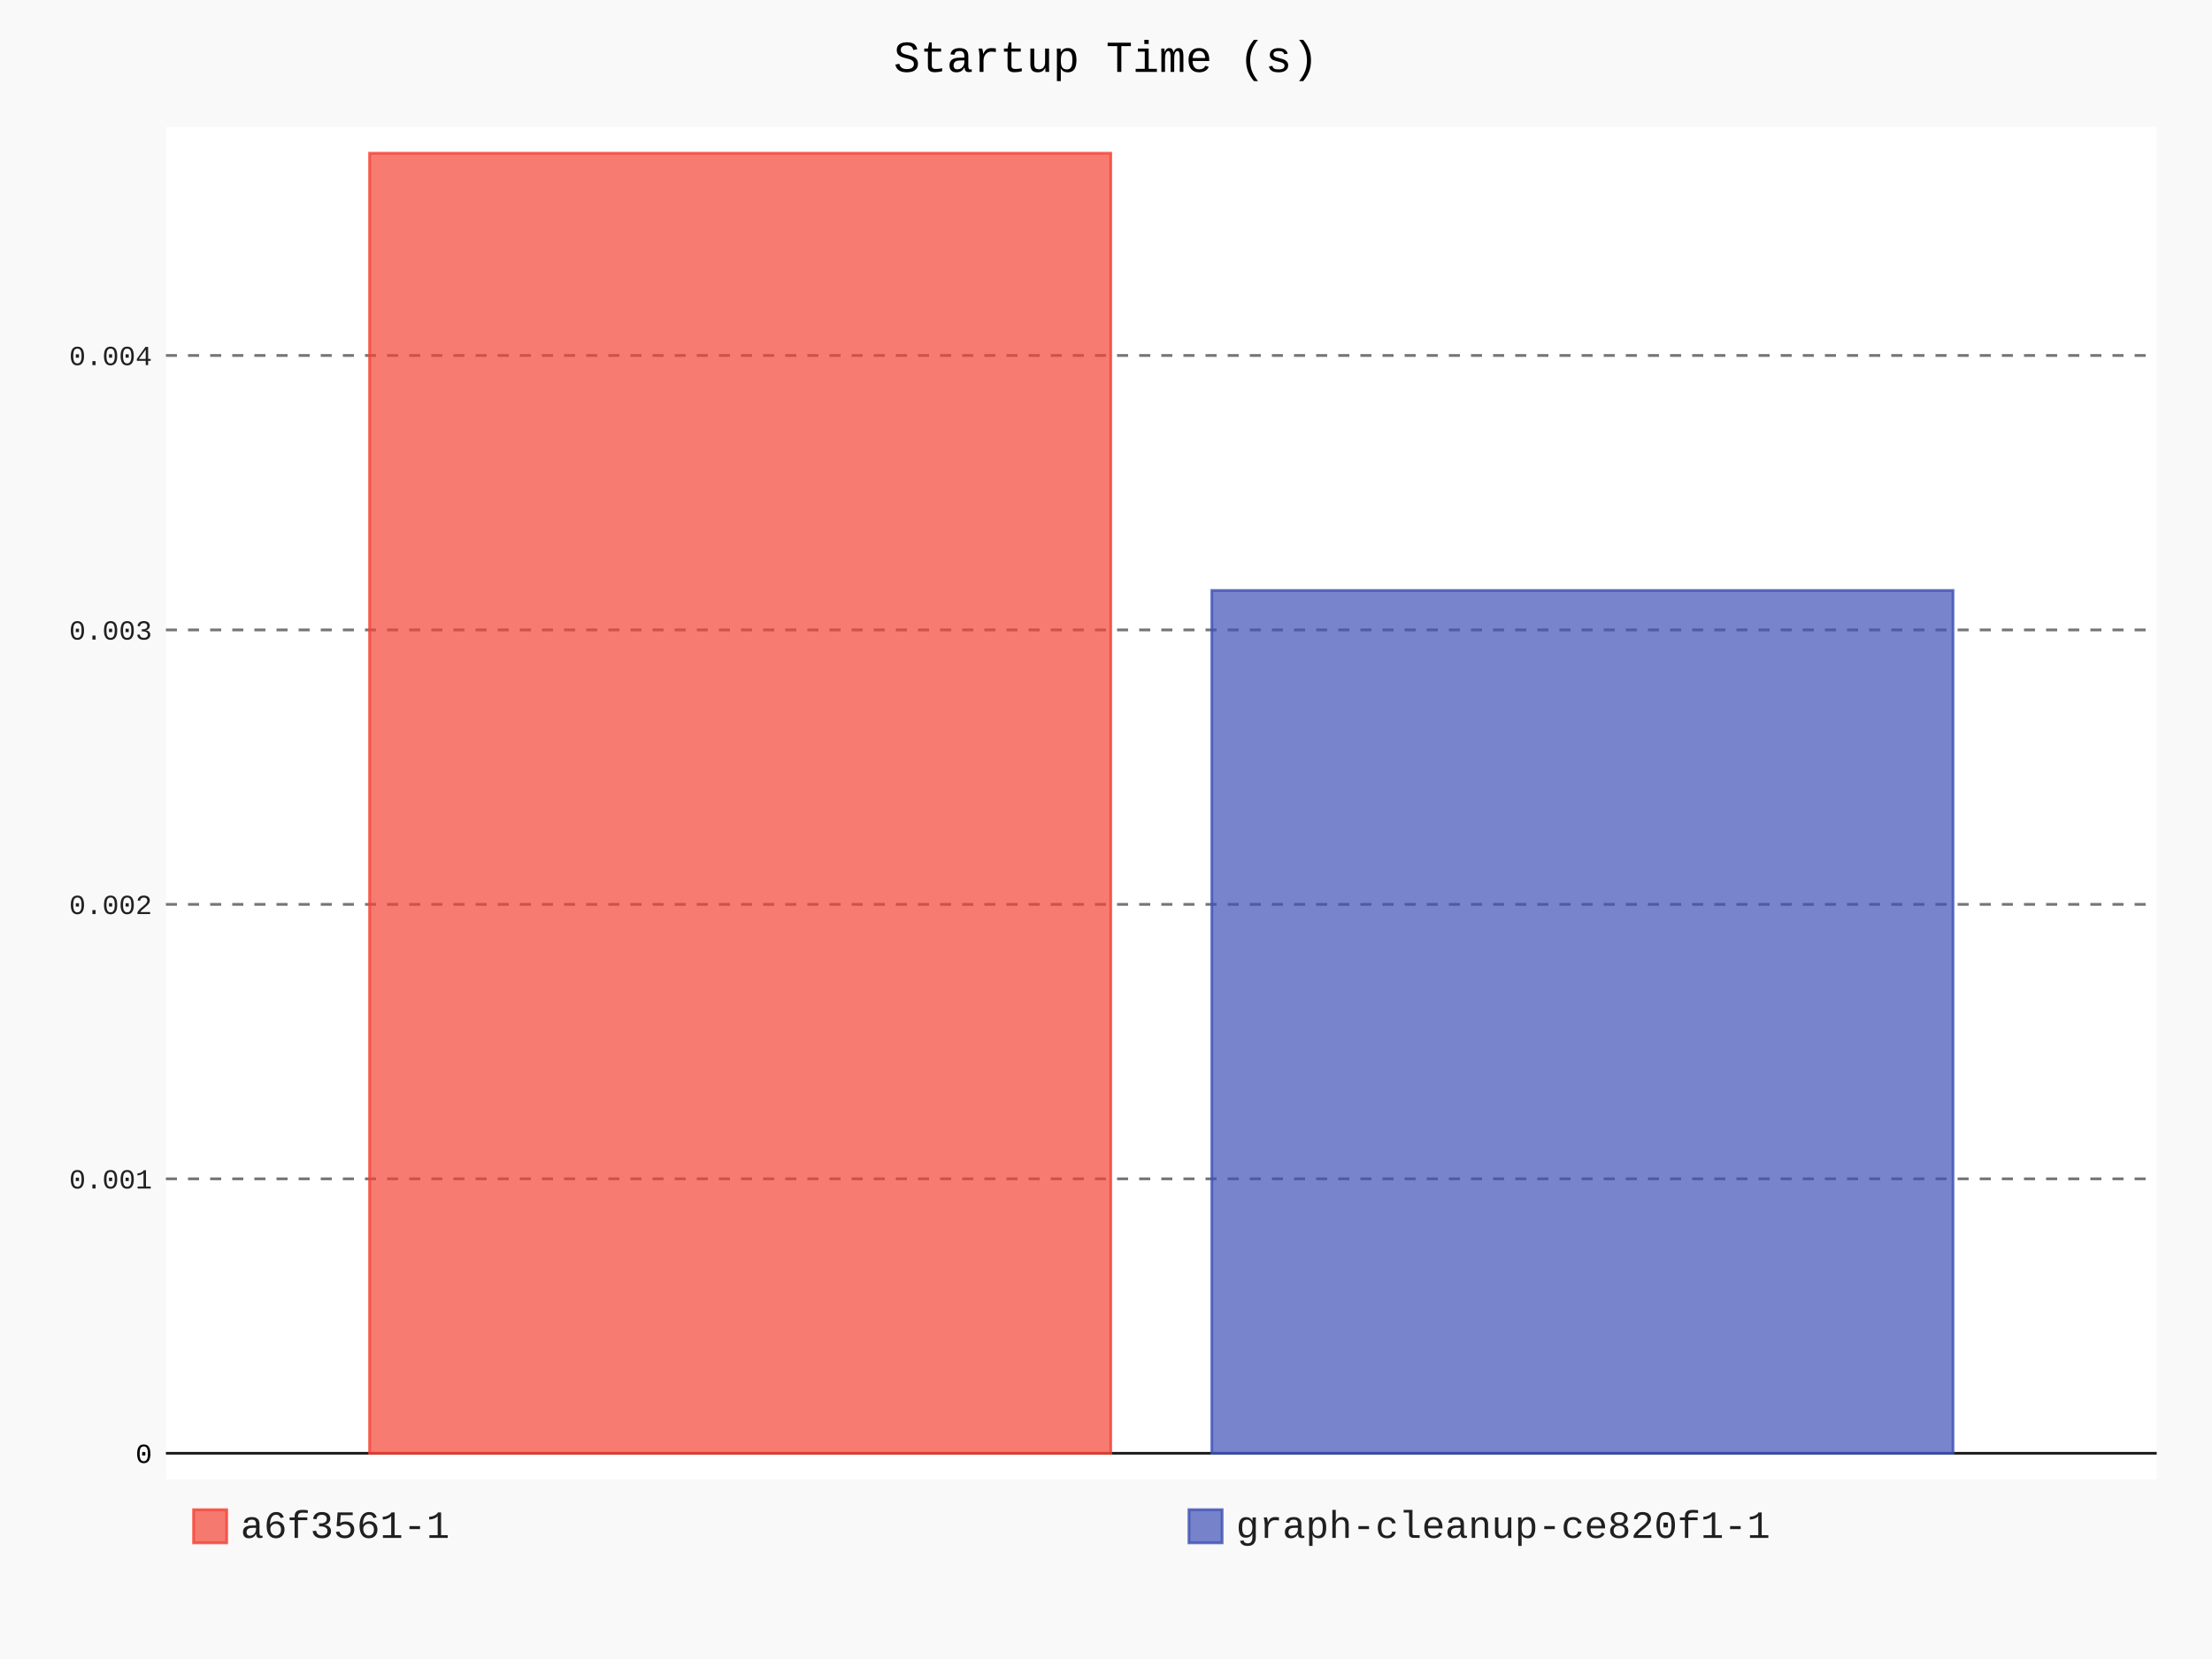
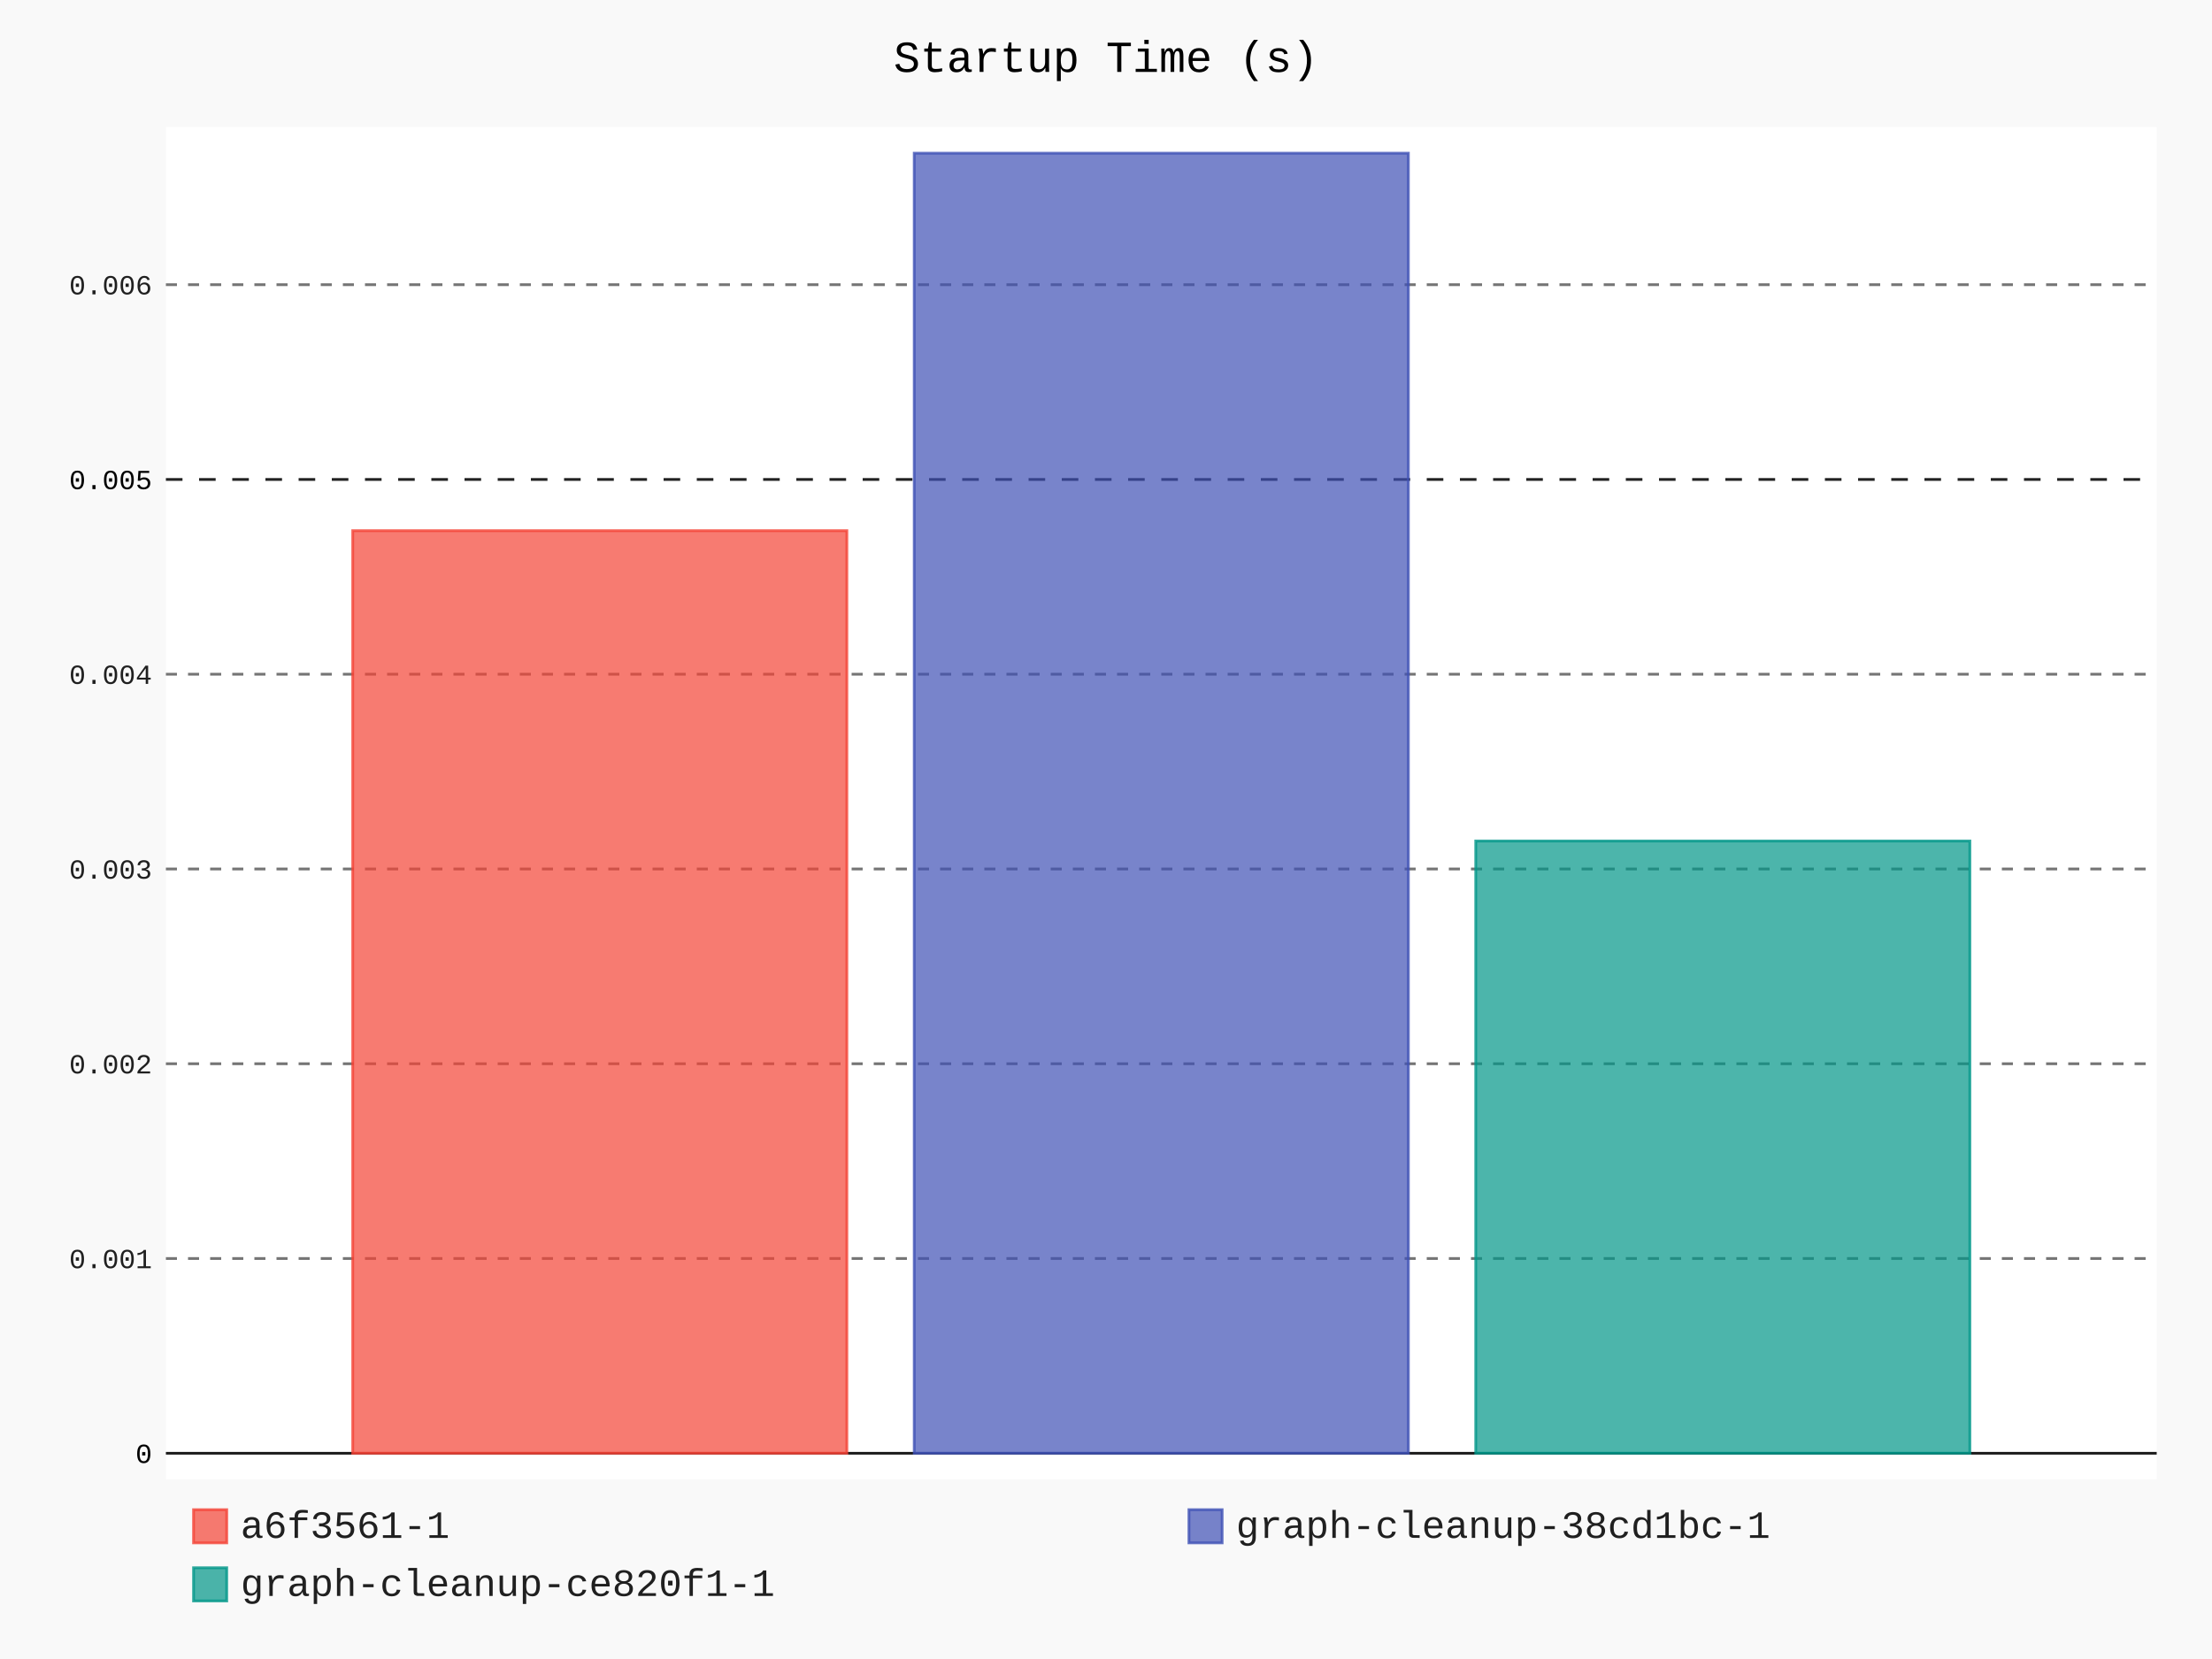
- <svg xmlns="http://www.w3.org/2000/svg" id="chart-c857dd14-9f30-4b38-adc6-78a32f1648bc" class="pygal-chart" viewBox="0 0 800 600">
+ <svg xmlns="http://www.w3.org/2000/svg" id="chart-b926b26d-9e64-4658-a611-5b3115241715" class="pygal-chart" viewBox="0 0 800 600">
  <defs>
-     <style type="text/css">#chart-c857dd14-9f30-4b38-adc6-78a32f1648bc{-webkit-user-select:none;-webkit-font-smoothing:antialiased;font-family:Consolas,"Liberation Mono",Menlo,Courier,monospace}#chart-c857dd14-9f30-4b38-adc6-78a32f1648bc .title{font-family:Consolas,"Liberation Mono",Menlo,Courier,monospace;font-size:16px}#chart-c857dd14-9f30-4b38-adc6-78a32f1648bc .legends .legend text{font-family:Consolas,"Liberation Mono",Menlo,Courier,monospace;font-size:14px}#chart-c857dd14-9f30-4b38-adc6-78a32f1648bc .axis text{font-family:Consolas,"Liberation Mono",Menlo,Courier,monospace;font-size:10px}#chart-c857dd14-9f30-4b38-adc6-78a32f1648bc .axis text.major{font-family:Consolas,"Liberation Mono",Menlo,Courier,monospace;font-size:10px}#chart-c857dd14-9f30-4b38-adc6-78a32f1648bc .text-overlay text.value{font-family:Consolas,"Liberation Mono",Menlo,Courier,monospace;font-size:16px}#chart-c857dd14-9f30-4b38-adc6-78a32f1648bc .text-overlay text.label{font-family:Consolas,"Liberation Mono",Menlo,Courier,monospace;font-size:10px}#chart-c857dd14-9f30-4b38-adc6-78a32f1648bc .tooltip{font-family:Consolas,"Liberation Mono",Menlo,Courier,monospace;font-size:14px}#chart-c857dd14-9f30-4b38-adc6-78a32f1648bc text.no_data{font-family:Consolas,"Liberation Mono",Menlo,Courier,monospace;font-size:64px}
- #chart-c857dd14-9f30-4b38-adc6-78a32f1648bc{background-color:rgba(249,249,249,1)}#chart-c857dd14-9f30-4b38-adc6-78a32f1648bc path,#chart-c857dd14-9f30-4b38-adc6-78a32f1648bc line,#chart-c857dd14-9f30-4b38-adc6-78a32f1648bc rect,#chart-c857dd14-9f30-4b38-adc6-78a32f1648bc circle{-webkit-transition:150ms;-moz-transition:150ms;transition:150ms}#chart-c857dd14-9f30-4b38-adc6-78a32f1648bc .graph &gt; .background{fill:rgba(249,249,249,1)}#chart-c857dd14-9f30-4b38-adc6-78a32f1648bc .plot &gt; .background{fill:rgba(255,255,255,1)}#chart-c857dd14-9f30-4b38-adc6-78a32f1648bc .graph{fill:rgba(0,0,0,.87)}#chart-c857dd14-9f30-4b38-adc6-78a32f1648bc text.no_data{fill:rgba(0,0,0,1)}#chart-c857dd14-9f30-4b38-adc6-78a32f1648bc .title{fill:rgba(0,0,0,1)}#chart-c857dd14-9f30-4b38-adc6-78a32f1648bc .legends .legend text{fill:rgba(0,0,0,.87)}#chart-c857dd14-9f30-4b38-adc6-78a32f1648bc .legends .legend:hover text{fill:rgba(0,0,0,1)}#chart-c857dd14-9f30-4b38-adc6-78a32f1648bc .axis .line{stroke:rgba(0,0,0,1)}#chart-c857dd14-9f30-4b38-adc6-78a32f1648bc .axis .guide.line{stroke:rgba(0,0,0,.54)}#chart-c857dd14-9f30-4b38-adc6-78a32f1648bc .axis .major.line{stroke:rgba(0,0,0,.87)}#chart-c857dd14-9f30-4b38-adc6-78a32f1648bc .axis text.major{fill:rgba(0,0,0,1)}#chart-c857dd14-9f30-4b38-adc6-78a32f1648bc .axis.y .guides:hover .guide.line,#chart-c857dd14-9f30-4b38-adc6-78a32f1648bc .line-graph .axis.x .guides:hover .guide.line,#chart-c857dd14-9f30-4b38-adc6-78a32f1648bc .stackedline-graph .axis.x .guides:hover .guide.line,#chart-c857dd14-9f30-4b38-adc6-78a32f1648bc .xy-graph .axis.x .guides:hover .guide.line{stroke:rgba(0,0,0,1)}#chart-c857dd14-9f30-4b38-adc6-78a32f1648bc .axis .guides:hover text{fill:rgba(0,0,0,1)}#chart-c857dd14-9f30-4b38-adc6-78a32f1648bc .reactive{fill-opacity:.7;stroke-opacity:.8}#chart-c857dd14-9f30-4b38-adc6-78a32f1648bc .ci{stroke:rgba(0,0,0,.87)}#chart-c857dd14-9f30-4b38-adc6-78a32f1648bc .reactive.active,#chart-c857dd14-9f30-4b38-adc6-78a32f1648bc .active .reactive{fill-opacity:.8;stroke-opacity:.9;stroke-width:4}#chart-c857dd14-9f30-4b38-adc6-78a32f1648bc .ci .reactive.active{stroke-width:1.5}#chart-c857dd14-9f30-4b38-adc6-78a32f1648bc .series text{fill:rgba(0,0,0,1)}#chart-c857dd14-9f30-4b38-adc6-78a32f1648bc .tooltip rect{fill:rgba(255,255,255,1);stroke:rgba(0,0,0,1);-webkit-transition:opacity 150ms;-moz-transition:opacity 150ms;transition:opacity 150ms}#chart-c857dd14-9f30-4b38-adc6-78a32f1648bc .tooltip .label{fill:rgba(0,0,0,.87)}#chart-c857dd14-9f30-4b38-adc6-78a32f1648bc .tooltip .label{fill:rgba(0,0,0,.87)}#chart-c857dd14-9f30-4b38-adc6-78a32f1648bc .tooltip .legend{font-size:.8em;fill:rgba(0,0,0,.54)}#chart-c857dd14-9f30-4b38-adc6-78a32f1648bc .tooltip .x_label{font-size:.6em;fill:rgba(0,0,0,1)}#chart-c857dd14-9f30-4b38-adc6-78a32f1648bc .tooltip .xlink{font-size:.5em;text-decoration:underline}#chart-c857dd14-9f30-4b38-adc6-78a32f1648bc .tooltip .value{font-size:1.5em}#chart-c857dd14-9f30-4b38-adc6-78a32f1648bc .bound{font-size:.5em}#chart-c857dd14-9f30-4b38-adc6-78a32f1648bc .max-value{font-size:.75em;fill:rgba(0,0,0,.54)}#chart-c857dd14-9f30-4b38-adc6-78a32f1648bc .map-element{fill:rgba(255,255,255,1);stroke:rgba(0,0,0,.54) !important}#chart-c857dd14-9f30-4b38-adc6-78a32f1648bc .map-element .reactive{fill-opacity:inherit;stroke-opacity:inherit}#chart-c857dd14-9f30-4b38-adc6-78a32f1648bc .color-0,#chart-c857dd14-9f30-4b38-adc6-78a32f1648bc .color-0 a:visited{stroke:#F44336;fill:#F44336}#chart-c857dd14-9f30-4b38-adc6-78a32f1648bc .color-1,#chart-c857dd14-9f30-4b38-adc6-78a32f1648bc .color-1 a:visited{stroke:#3F51B5;fill:#3F51B5}#chart-c857dd14-9f30-4b38-adc6-78a32f1648bc .text-overlay .color-0 text{fill:black}#chart-c857dd14-9f30-4b38-adc6-78a32f1648bc .text-overlay .color-1 text{fill:black}
- #chart-c857dd14-9f30-4b38-adc6-78a32f1648bc text.no_data{text-anchor:middle}#chart-c857dd14-9f30-4b38-adc6-78a32f1648bc .guide.line{fill:none}#chart-c857dd14-9f30-4b38-adc6-78a32f1648bc .centered{text-anchor:middle}#chart-c857dd14-9f30-4b38-adc6-78a32f1648bc .title{text-anchor:middle}#chart-c857dd14-9f30-4b38-adc6-78a32f1648bc .legends .legend text{fill-opacity:1}#chart-c857dd14-9f30-4b38-adc6-78a32f1648bc .axis.x text{text-anchor:middle}#chart-c857dd14-9f30-4b38-adc6-78a32f1648bc .axis.x:not(.web) text[transform]{text-anchor:start}#chart-c857dd14-9f30-4b38-adc6-78a32f1648bc .axis.x:not(.web) text[transform].backwards{text-anchor:end}#chart-c857dd14-9f30-4b38-adc6-78a32f1648bc .axis.y text{text-anchor:end}#chart-c857dd14-9f30-4b38-adc6-78a32f1648bc .axis.y text[transform].backwards{text-anchor:start}#chart-c857dd14-9f30-4b38-adc6-78a32f1648bc .axis.y2 text{text-anchor:start}#chart-c857dd14-9f30-4b38-adc6-78a32f1648bc .axis.y2 text[transform].backwards{text-anchor:end}#chart-c857dd14-9f30-4b38-adc6-78a32f1648bc .axis .guide.line{stroke-dasharray:4,4}#chart-c857dd14-9f30-4b38-adc6-78a32f1648bc .axis .major.guide.line{stroke-dasharray:6,6}#chart-c857dd14-9f30-4b38-adc6-78a32f1648bc .horizontal .axis.y .guide.line,#chart-c857dd14-9f30-4b38-adc6-78a32f1648bc .horizontal .axis.y2 .guide.line,#chart-c857dd14-9f30-4b38-adc6-78a32f1648bc .vertical .axis.x .guide.line{opacity:0}#chart-c857dd14-9f30-4b38-adc6-78a32f1648bc .horizontal .axis.always_show .guide.line,#chart-c857dd14-9f30-4b38-adc6-78a32f1648bc .vertical .axis.always_show .guide.line{opacity:1 !important}#chart-c857dd14-9f30-4b38-adc6-78a32f1648bc .axis.y .guides:hover .guide.line,#chart-c857dd14-9f30-4b38-adc6-78a32f1648bc .axis.y2 .guides:hover .guide.line,#chart-c857dd14-9f30-4b38-adc6-78a32f1648bc .axis.x .guides:hover .guide.line{opacity:1}#chart-c857dd14-9f30-4b38-adc6-78a32f1648bc .axis .guides:hover text{opacity:1}#chart-c857dd14-9f30-4b38-adc6-78a32f1648bc .nofill{fill:none}#chart-c857dd14-9f30-4b38-adc6-78a32f1648bc .subtle-fill{fill-opacity:.2}#chart-c857dd14-9f30-4b38-adc6-78a32f1648bc .dot{stroke-width:1px;fill-opacity:1}#chart-c857dd14-9f30-4b38-adc6-78a32f1648bc .dot.active{stroke-width:5px}#chart-c857dd14-9f30-4b38-adc6-78a32f1648bc .dot.negative{fill:transparent}#chart-c857dd14-9f30-4b38-adc6-78a32f1648bc text,#chart-c857dd14-9f30-4b38-adc6-78a32f1648bc tspan{stroke:none !important}#chart-c857dd14-9f30-4b38-adc6-78a32f1648bc .series text.active{opacity:1}#chart-c857dd14-9f30-4b38-adc6-78a32f1648bc .tooltip rect{fill-opacity:.95;stroke-width:.5}#chart-c857dd14-9f30-4b38-adc6-78a32f1648bc .tooltip text{fill-opacity:1}#chart-c857dd14-9f30-4b38-adc6-78a32f1648bc .showable{visibility:hidden}#chart-c857dd14-9f30-4b38-adc6-78a32f1648bc .showable.shown{visibility:visible}#chart-c857dd14-9f30-4b38-adc6-78a32f1648bc .gauge-background{fill:rgba(229,229,229,1);stroke:none}#chart-c857dd14-9f30-4b38-adc6-78a32f1648bc .bg-lines{stroke:rgba(249,249,249,1);stroke-width:2px}</style>
+     <style type="text/css">#chart-b926b26d-9e64-4658-a611-5b3115241715{-webkit-user-select:none;-webkit-font-smoothing:antialiased;font-family:Consolas,"Liberation Mono",Menlo,Courier,monospace}#chart-b926b26d-9e64-4658-a611-5b3115241715 .title{font-family:Consolas,"Liberation Mono",Menlo,Courier,monospace;font-size:16px}#chart-b926b26d-9e64-4658-a611-5b3115241715 .legends .legend text{font-family:Consolas,"Liberation Mono",Menlo,Courier,monospace;font-size:14px}#chart-b926b26d-9e64-4658-a611-5b3115241715 .axis text{font-family:Consolas,"Liberation Mono",Menlo,Courier,monospace;font-size:10px}#chart-b926b26d-9e64-4658-a611-5b3115241715 .axis text.major{font-family:Consolas,"Liberation Mono",Menlo,Courier,monospace;font-size:10px}#chart-b926b26d-9e64-4658-a611-5b3115241715 .text-overlay text.value{font-family:Consolas,"Liberation Mono",Menlo,Courier,monospace;font-size:16px}#chart-b926b26d-9e64-4658-a611-5b3115241715 .text-overlay text.label{font-family:Consolas,"Liberation Mono",Menlo,Courier,monospace;font-size:10px}#chart-b926b26d-9e64-4658-a611-5b3115241715 .tooltip{font-family:Consolas,"Liberation Mono",Menlo,Courier,monospace;font-size:14px}#chart-b926b26d-9e64-4658-a611-5b3115241715 text.no_data{font-family:Consolas,"Liberation Mono",Menlo,Courier,monospace;font-size:64px}
+ #chart-b926b26d-9e64-4658-a611-5b3115241715{background-color:rgba(249,249,249,1)}#chart-b926b26d-9e64-4658-a611-5b3115241715 path,#chart-b926b26d-9e64-4658-a611-5b3115241715 line,#chart-b926b26d-9e64-4658-a611-5b3115241715 rect,#chart-b926b26d-9e64-4658-a611-5b3115241715 circle{-webkit-transition:150ms;-moz-transition:150ms;transition:150ms}#chart-b926b26d-9e64-4658-a611-5b3115241715 .graph &gt; .background{fill:rgba(249,249,249,1)}#chart-b926b26d-9e64-4658-a611-5b3115241715 .plot &gt; .background{fill:rgba(255,255,255,1)}#chart-b926b26d-9e64-4658-a611-5b3115241715 .graph{fill:rgba(0,0,0,.87)}#chart-b926b26d-9e64-4658-a611-5b3115241715 text.no_data{fill:rgba(0,0,0,1)}#chart-b926b26d-9e64-4658-a611-5b3115241715 .title{fill:rgba(0,0,0,1)}#chart-b926b26d-9e64-4658-a611-5b3115241715 .legends .legend text{fill:rgba(0,0,0,.87)}#chart-b926b26d-9e64-4658-a611-5b3115241715 .legends .legend:hover text{fill:rgba(0,0,0,1)}#chart-b926b26d-9e64-4658-a611-5b3115241715 .axis .line{stroke:rgba(0,0,0,1)}#chart-b926b26d-9e64-4658-a611-5b3115241715 .axis .guide.line{stroke:rgba(0,0,0,.54)}#chart-b926b26d-9e64-4658-a611-5b3115241715 .axis .major.line{stroke:rgba(0,0,0,.87)}#chart-b926b26d-9e64-4658-a611-5b3115241715 .axis text.major{fill:rgba(0,0,0,1)}#chart-b926b26d-9e64-4658-a611-5b3115241715 .axis.y .guides:hover .guide.line,#chart-b926b26d-9e64-4658-a611-5b3115241715 .line-graph .axis.x .guides:hover .guide.line,#chart-b926b26d-9e64-4658-a611-5b3115241715 .stackedline-graph .axis.x .guides:hover .guide.line,#chart-b926b26d-9e64-4658-a611-5b3115241715 .xy-graph .axis.x .guides:hover .guide.line{stroke:rgba(0,0,0,1)}#chart-b926b26d-9e64-4658-a611-5b3115241715 .axis .guides:hover text{fill:rgba(0,0,0,1)}#chart-b926b26d-9e64-4658-a611-5b3115241715 .reactive{fill-opacity:.7;stroke-opacity:.8}#chart-b926b26d-9e64-4658-a611-5b3115241715 .ci{stroke:rgba(0,0,0,.87)}#chart-b926b26d-9e64-4658-a611-5b3115241715 .reactive.active,#chart-b926b26d-9e64-4658-a611-5b3115241715 .active .reactive{fill-opacity:.8;stroke-opacity:.9;stroke-width:4}#chart-b926b26d-9e64-4658-a611-5b3115241715 .ci .reactive.active{stroke-width:1.5}#chart-b926b26d-9e64-4658-a611-5b3115241715 .series text{fill:rgba(0,0,0,1)}#chart-b926b26d-9e64-4658-a611-5b3115241715 .tooltip rect{fill:rgba(255,255,255,1);stroke:rgba(0,0,0,1);-webkit-transition:opacity 150ms;-moz-transition:opacity 150ms;transition:opacity 150ms}#chart-b926b26d-9e64-4658-a611-5b3115241715 .tooltip .label{fill:rgba(0,0,0,.87)}#chart-b926b26d-9e64-4658-a611-5b3115241715 .tooltip .label{fill:rgba(0,0,0,.87)}#chart-b926b26d-9e64-4658-a611-5b3115241715 .tooltip .legend{font-size:.8em;fill:rgba(0,0,0,.54)}#chart-b926b26d-9e64-4658-a611-5b3115241715 .tooltip .x_label{font-size:.6em;fill:rgba(0,0,0,1)}#chart-b926b26d-9e64-4658-a611-5b3115241715 .tooltip .xlink{font-size:.5em;text-decoration:underline}#chart-b926b26d-9e64-4658-a611-5b3115241715 .tooltip .value{font-size:1.5em}#chart-b926b26d-9e64-4658-a611-5b3115241715 .bound{font-size:.5em}#chart-b926b26d-9e64-4658-a611-5b3115241715 .max-value{font-size:.75em;fill:rgba(0,0,0,.54)}#chart-b926b26d-9e64-4658-a611-5b3115241715 .map-element{fill:rgba(255,255,255,1);stroke:rgba(0,0,0,.54) !important}#chart-b926b26d-9e64-4658-a611-5b3115241715 .map-element .reactive{fill-opacity:inherit;stroke-opacity:inherit}#chart-b926b26d-9e64-4658-a611-5b3115241715 .color-0,#chart-b926b26d-9e64-4658-a611-5b3115241715 .color-0 a:visited{stroke:#F44336;fill:#F44336}#chart-b926b26d-9e64-4658-a611-5b3115241715 .color-1,#chart-b926b26d-9e64-4658-a611-5b3115241715 .color-1 a:visited{stroke:#3F51B5;fill:#3F51B5}#chart-b926b26d-9e64-4658-a611-5b3115241715 .color-2,#chart-b926b26d-9e64-4658-a611-5b3115241715 .color-2 a:visited{stroke:#009688;fill:#009688}#chart-b926b26d-9e64-4658-a611-5b3115241715 .text-overlay .color-0 text{fill:black}#chart-b926b26d-9e64-4658-a611-5b3115241715 .text-overlay .color-1 text{fill:black}#chart-b926b26d-9e64-4658-a611-5b3115241715 .text-overlay .color-2 text{fill:black}
+ #chart-b926b26d-9e64-4658-a611-5b3115241715 text.no_data{text-anchor:middle}#chart-b926b26d-9e64-4658-a611-5b3115241715 .guide.line{fill:none}#chart-b926b26d-9e64-4658-a611-5b3115241715 .centered{text-anchor:middle}#chart-b926b26d-9e64-4658-a611-5b3115241715 .title{text-anchor:middle}#chart-b926b26d-9e64-4658-a611-5b3115241715 .legends .legend text{fill-opacity:1}#chart-b926b26d-9e64-4658-a611-5b3115241715 .axis.x text{text-anchor:middle}#chart-b926b26d-9e64-4658-a611-5b3115241715 .axis.x:not(.web) text[transform]{text-anchor:start}#chart-b926b26d-9e64-4658-a611-5b3115241715 .axis.x:not(.web) text[transform].backwards{text-anchor:end}#chart-b926b26d-9e64-4658-a611-5b3115241715 .axis.y text{text-anchor:end}#chart-b926b26d-9e64-4658-a611-5b3115241715 .axis.y text[transform].backwards{text-anchor:start}#chart-b926b26d-9e64-4658-a611-5b3115241715 .axis.y2 text{text-anchor:start}#chart-b926b26d-9e64-4658-a611-5b3115241715 .axis.y2 text[transform].backwards{text-anchor:end}#chart-b926b26d-9e64-4658-a611-5b3115241715 .axis .guide.line{stroke-dasharray:4,4}#chart-b926b26d-9e64-4658-a611-5b3115241715 .axis .major.guide.line{stroke-dasharray:6,6}#chart-b926b26d-9e64-4658-a611-5b3115241715 .horizontal .axis.y .guide.line,#chart-b926b26d-9e64-4658-a611-5b3115241715 .horizontal .axis.y2 .guide.line,#chart-b926b26d-9e64-4658-a611-5b3115241715 .vertical .axis.x .guide.line{opacity:0}#chart-b926b26d-9e64-4658-a611-5b3115241715 .horizontal .axis.always_show .guide.line,#chart-b926b26d-9e64-4658-a611-5b3115241715 .vertical .axis.always_show .guide.line{opacity:1 !important}#chart-b926b26d-9e64-4658-a611-5b3115241715 .axis.y .guides:hover .guide.line,#chart-b926b26d-9e64-4658-a611-5b3115241715 .axis.y2 .guides:hover .guide.line,#chart-b926b26d-9e64-4658-a611-5b3115241715 .axis.x .guides:hover .guide.line{opacity:1}#chart-b926b26d-9e64-4658-a611-5b3115241715 .axis .guides:hover text{opacity:1}#chart-b926b26d-9e64-4658-a611-5b3115241715 .nofill{fill:none}#chart-b926b26d-9e64-4658-a611-5b3115241715 .subtle-fill{fill-opacity:.2}#chart-b926b26d-9e64-4658-a611-5b3115241715 .dot{stroke-width:1px;fill-opacity:1}#chart-b926b26d-9e64-4658-a611-5b3115241715 .dot.active{stroke-width:5px}#chart-b926b26d-9e64-4658-a611-5b3115241715 .dot.negative{fill:transparent}#chart-b926b26d-9e64-4658-a611-5b3115241715 text,#chart-b926b26d-9e64-4658-a611-5b3115241715 tspan{stroke:none !important}#chart-b926b26d-9e64-4658-a611-5b3115241715 .series text.active{opacity:1}#chart-b926b26d-9e64-4658-a611-5b3115241715 .tooltip rect{fill-opacity:.95;stroke-width:.5}#chart-b926b26d-9e64-4658-a611-5b3115241715 .tooltip text{fill-opacity:1}#chart-b926b26d-9e64-4658-a611-5b3115241715 .showable{visibility:hidden}#chart-b926b26d-9e64-4658-a611-5b3115241715 .showable.shown{visibility:visible}#chart-b926b26d-9e64-4658-a611-5b3115241715 .gauge-background{fill:rgba(229,229,229,1);stroke:none}#chart-b926b26d-9e64-4658-a611-5b3115241715 .bg-lines{stroke:rgba(249,249,249,1);stroke-width:2px}</style>
  </defs>
  <g class="graph bar-graph vertical">
    <rect x="0" y="0" width="800" height="600" class="background" />
    <g transform="translate(60, 46)" class="plot">
      <rect x="0" y="0" width="720.0" height="489.0" class="background" />
      <g class="axis y always_show">
        <g class="guides">
          <path d="M0 479.596 h720" class="axis major line" />
          <text x="-5" y="483.096" class="major">0</text>
        </g>
        <g class="guides">
-           <path d="M0 380.337 h720" class="guide line" />
-           <text x="-5" y="383.837" class="">0.001</text>
+           <path d="M0 409.157 h720" class="guide line" />
+           <text x="-5" y="412.657" class="">0.001</text>
        </g>
        <g class="guides">
-           <path d="M0 281.078 h720" class="guide line" />
-           <text x="-5" y="284.578" class="">0.002</text>
+           <path d="M0 338.719 h720" class="guide line" />
+           <text x="-5" y="342.219" class="">0.002</text>
        </g>
        <g class="guides">
-           <path d="M0 181.82 h720" class="guide line" />
-           <text x="-5" y="185.32" class="">0.003</text>
+           <path d="M0 268.28 h720" class="guide line" />
+           <text x="-5" y="271.78" class="">0.003</text>
        </g>
        <g class="guides">
-           <path d="M0 82.561 h720" class="guide line" />
-           <text x="-5" y="86.061" class="">0.004</text>
+           <path d="M0 197.841 h720" class="guide line" />
+           <text x="-5" y="201.341" class="">0.004</text>
+         </g>
+         <g class="guides">
+           <path d="M0 127.402 h720" class="major guide line" />
+           <text x="-5" y="130.902" class="major">0.005</text>
+         </g>
+         <g class="guides">
+           <path d="M0 56.963 h720" class="guide line" />
+           <text x="-5" y="60.463" class="">0.006</text>
        </g>
      </g>
      <g class="series serie-0 color-0">
        <g class="bars">
          <g class="bar">
-             <rect x="73.662" y="9.404" rx="0" ry="0" width="268.062" height="470.192" class="rect reactive tooltip-trigger" />
+             <rect x="67.569" y="145.925" rx="0" ry="0" width="178.708" height="333.671" class="rect reactive tooltip-trigger" />
          </g>
        </g>
      </g>
      <g class="series serie-1 color-1">
        <g class="bars">
          <g class="bar">
-             <rect x="378.277" y="167.552" rx="0" ry="0" width="268.062" height="312.044" class="rect reactive tooltip-trigger" />
+             <rect x="270.646" y="9.404" rx="0" ry="0" width="178.708" height="470.192" class="rect reactive tooltip-trigger" />
+           </g>
+         </g>
+       </g>
+       <g class="series serie-2 color-2">
+         <g class="bars">
+           <g class="bar">
+             <rect x="473.723" y="258.155" rx="0" ry="0" width="178.708" height="221.441" class="rect reactive tooltip-trigger" />
          </g>
        </g>
      </g>
    </g>
    <g class="titles">
      <text x="400.0" y="26" class="title plot_title">Startup Time (s)</text>
    </g>
    <g transform="translate(60, 46)" class="plot overlay">
      <g class="series serie-0 color-0" />
      <g class="series serie-1 color-1" />
+       <g class="series serie-2 color-2" />
    </g>
    <g transform="translate(60, 46)" class="plot text-overlay">
      <g class="series serie-0 color-0" />
      <g class="series serie-1 color-1" />
+       <g class="series serie-2 color-2" />
    </g>
    <g transform="translate(60, 46)" class="plot tooltip-overlay">
      <g transform="translate(0 0)" style="opacity: 0" class="tooltip">
        <rect rx="0" ry="0" width="0" height="0" class="tooltip-box" />
        <g class="text" />
      </g>
    </g>
    <g transform="translate(70, 545)" class="legends">
      <g id="activate-serie-0" class="legend reactive activate-serie">
        <rect x="0.0" y="1.0" width="12" height="12" class="color-0 reactive" />
        <text x="17.0" y="11.2">a6f3561-1</text>
      </g>
      <g id="activate-serie-1" class="legend reactive activate-serie">
        <rect x="360.0" y="1.0" width="12" height="12" class="color-1 reactive" />
-         <text x="377.0" y="11.2">graph-cleanup-ce820f1-1</text>
+         <text x="377.0" y="11.2">graph-cleanup-38cd1bc-1</text>
+       </g>
+       <g id="activate-serie-2" class="legend reactive activate-serie">
+         <rect x="0.0" y="22.0" width="12" height="12" class="color-2 reactive" />
+         <text x="17.0" y="32.2">graph-cleanup-ce820f1-1</text>
      </g>
    </g>
  </g>
</svg>
